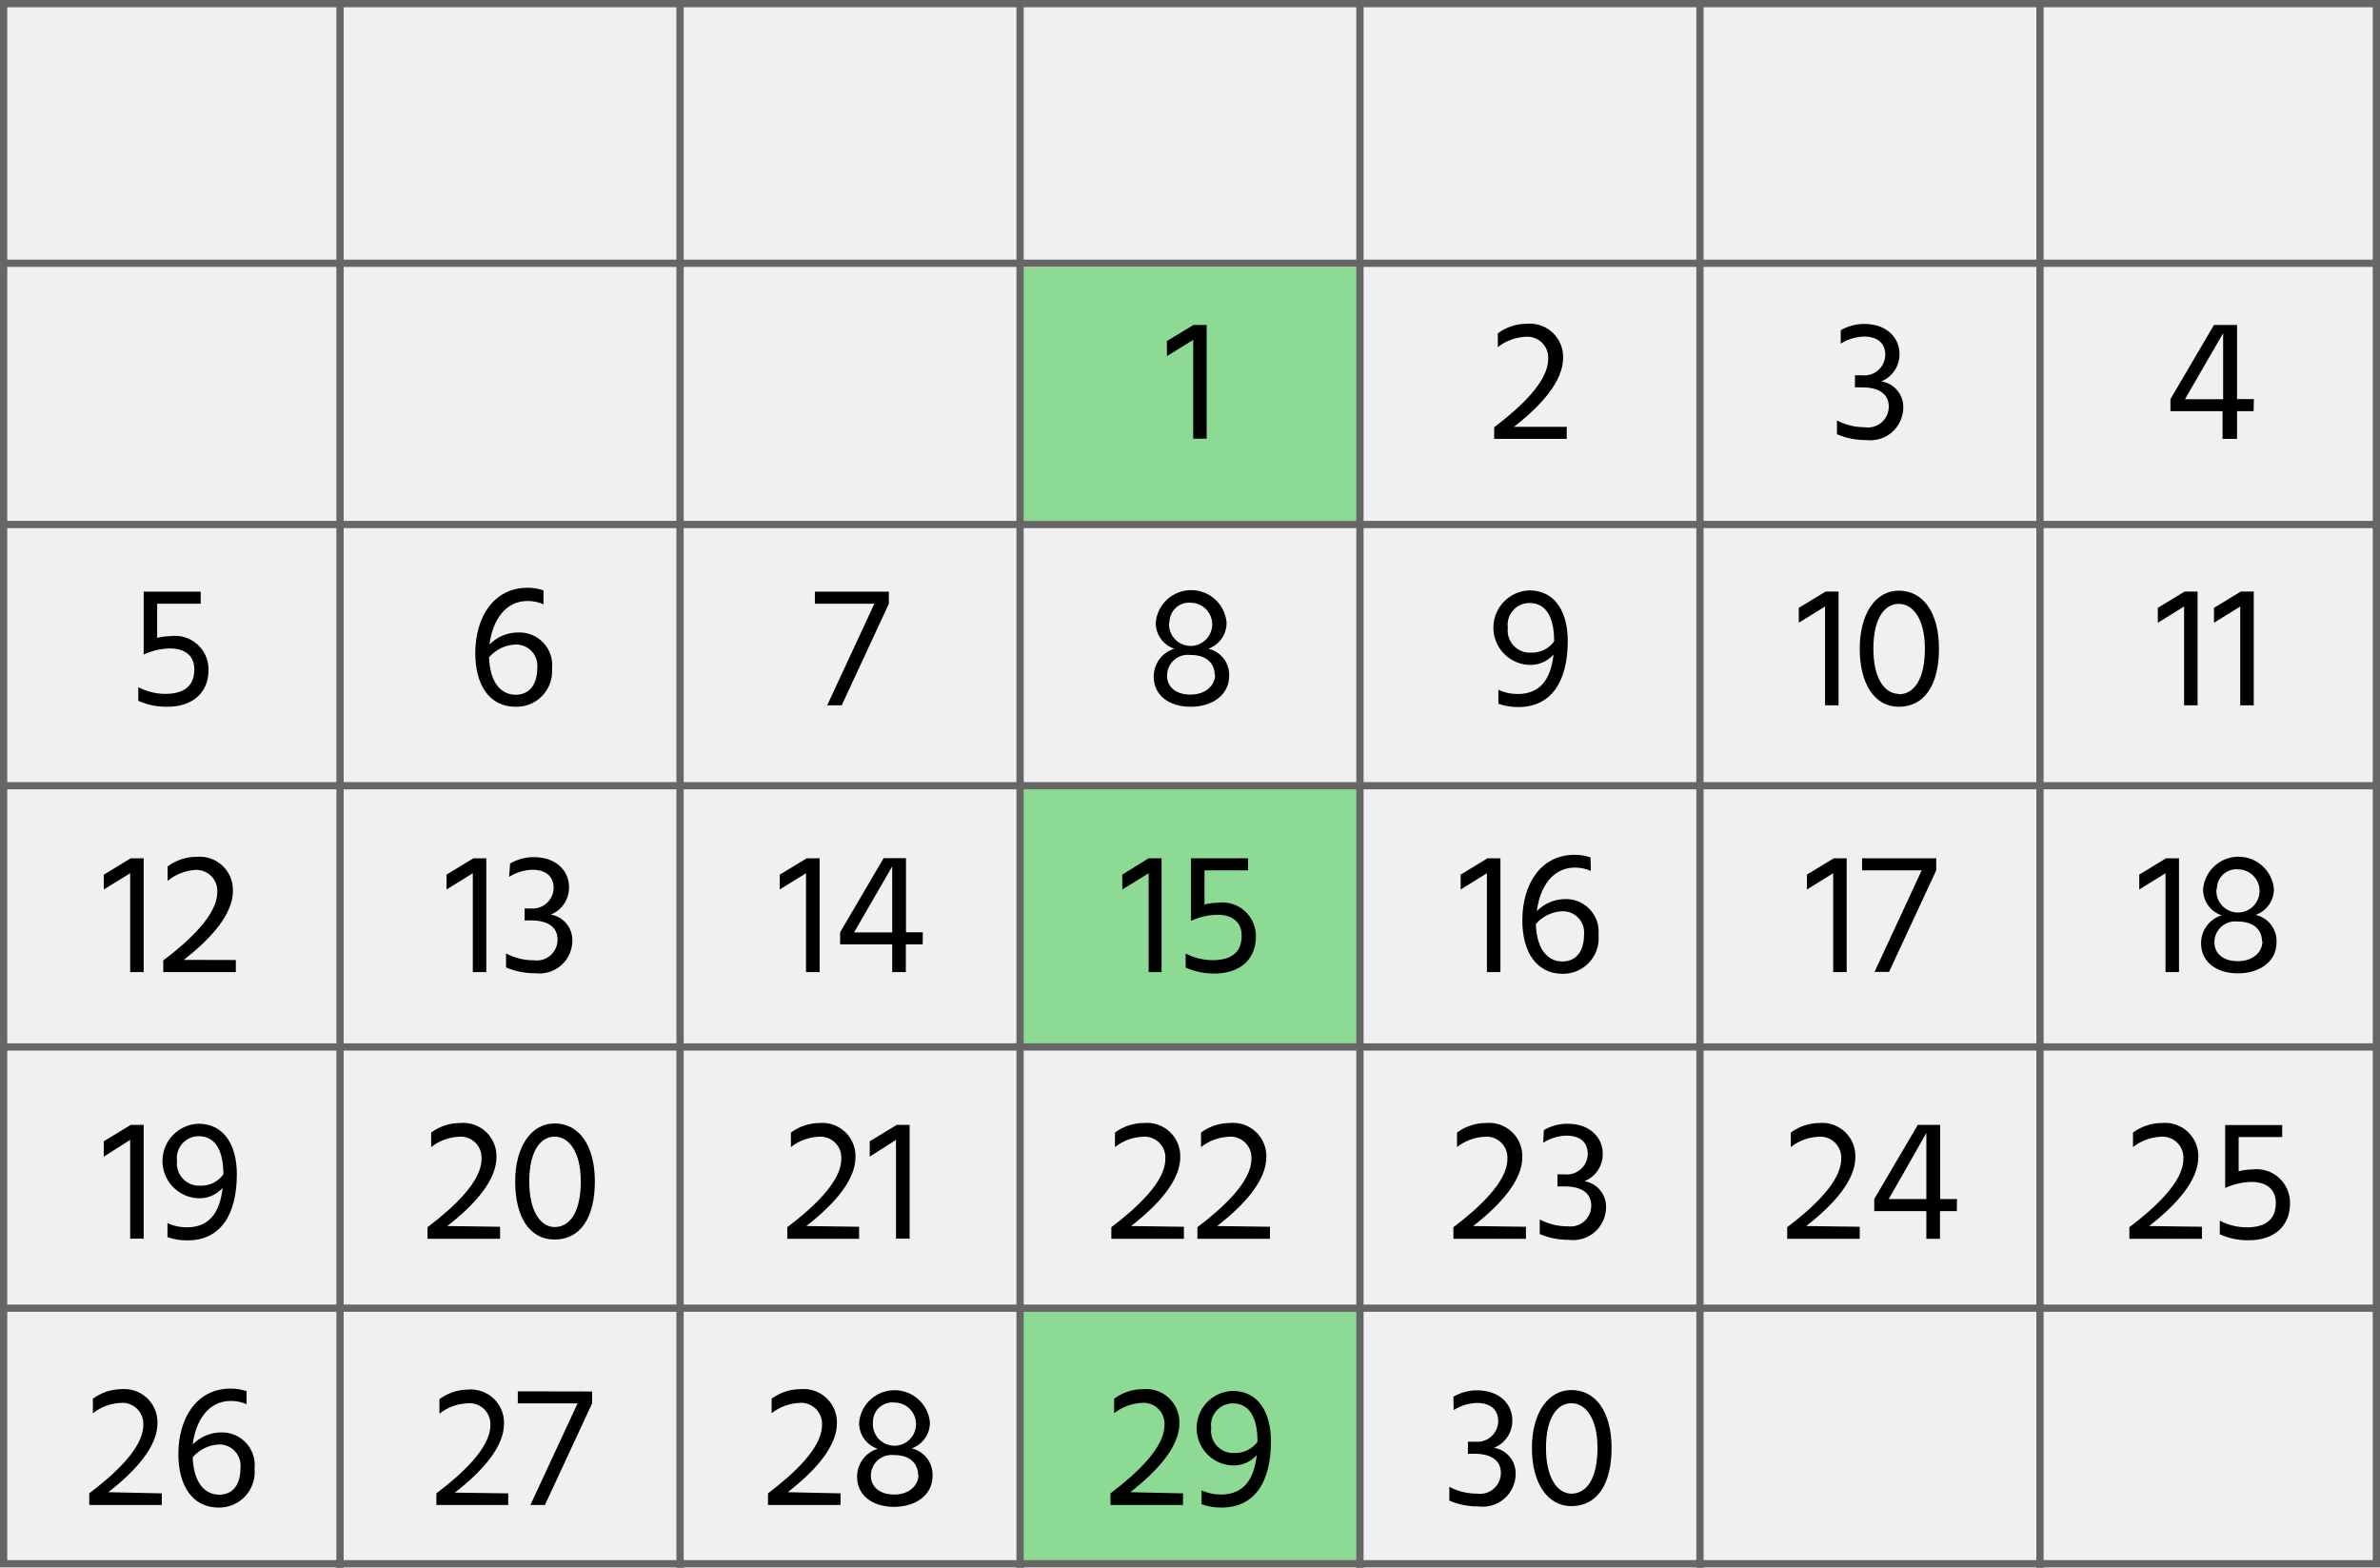
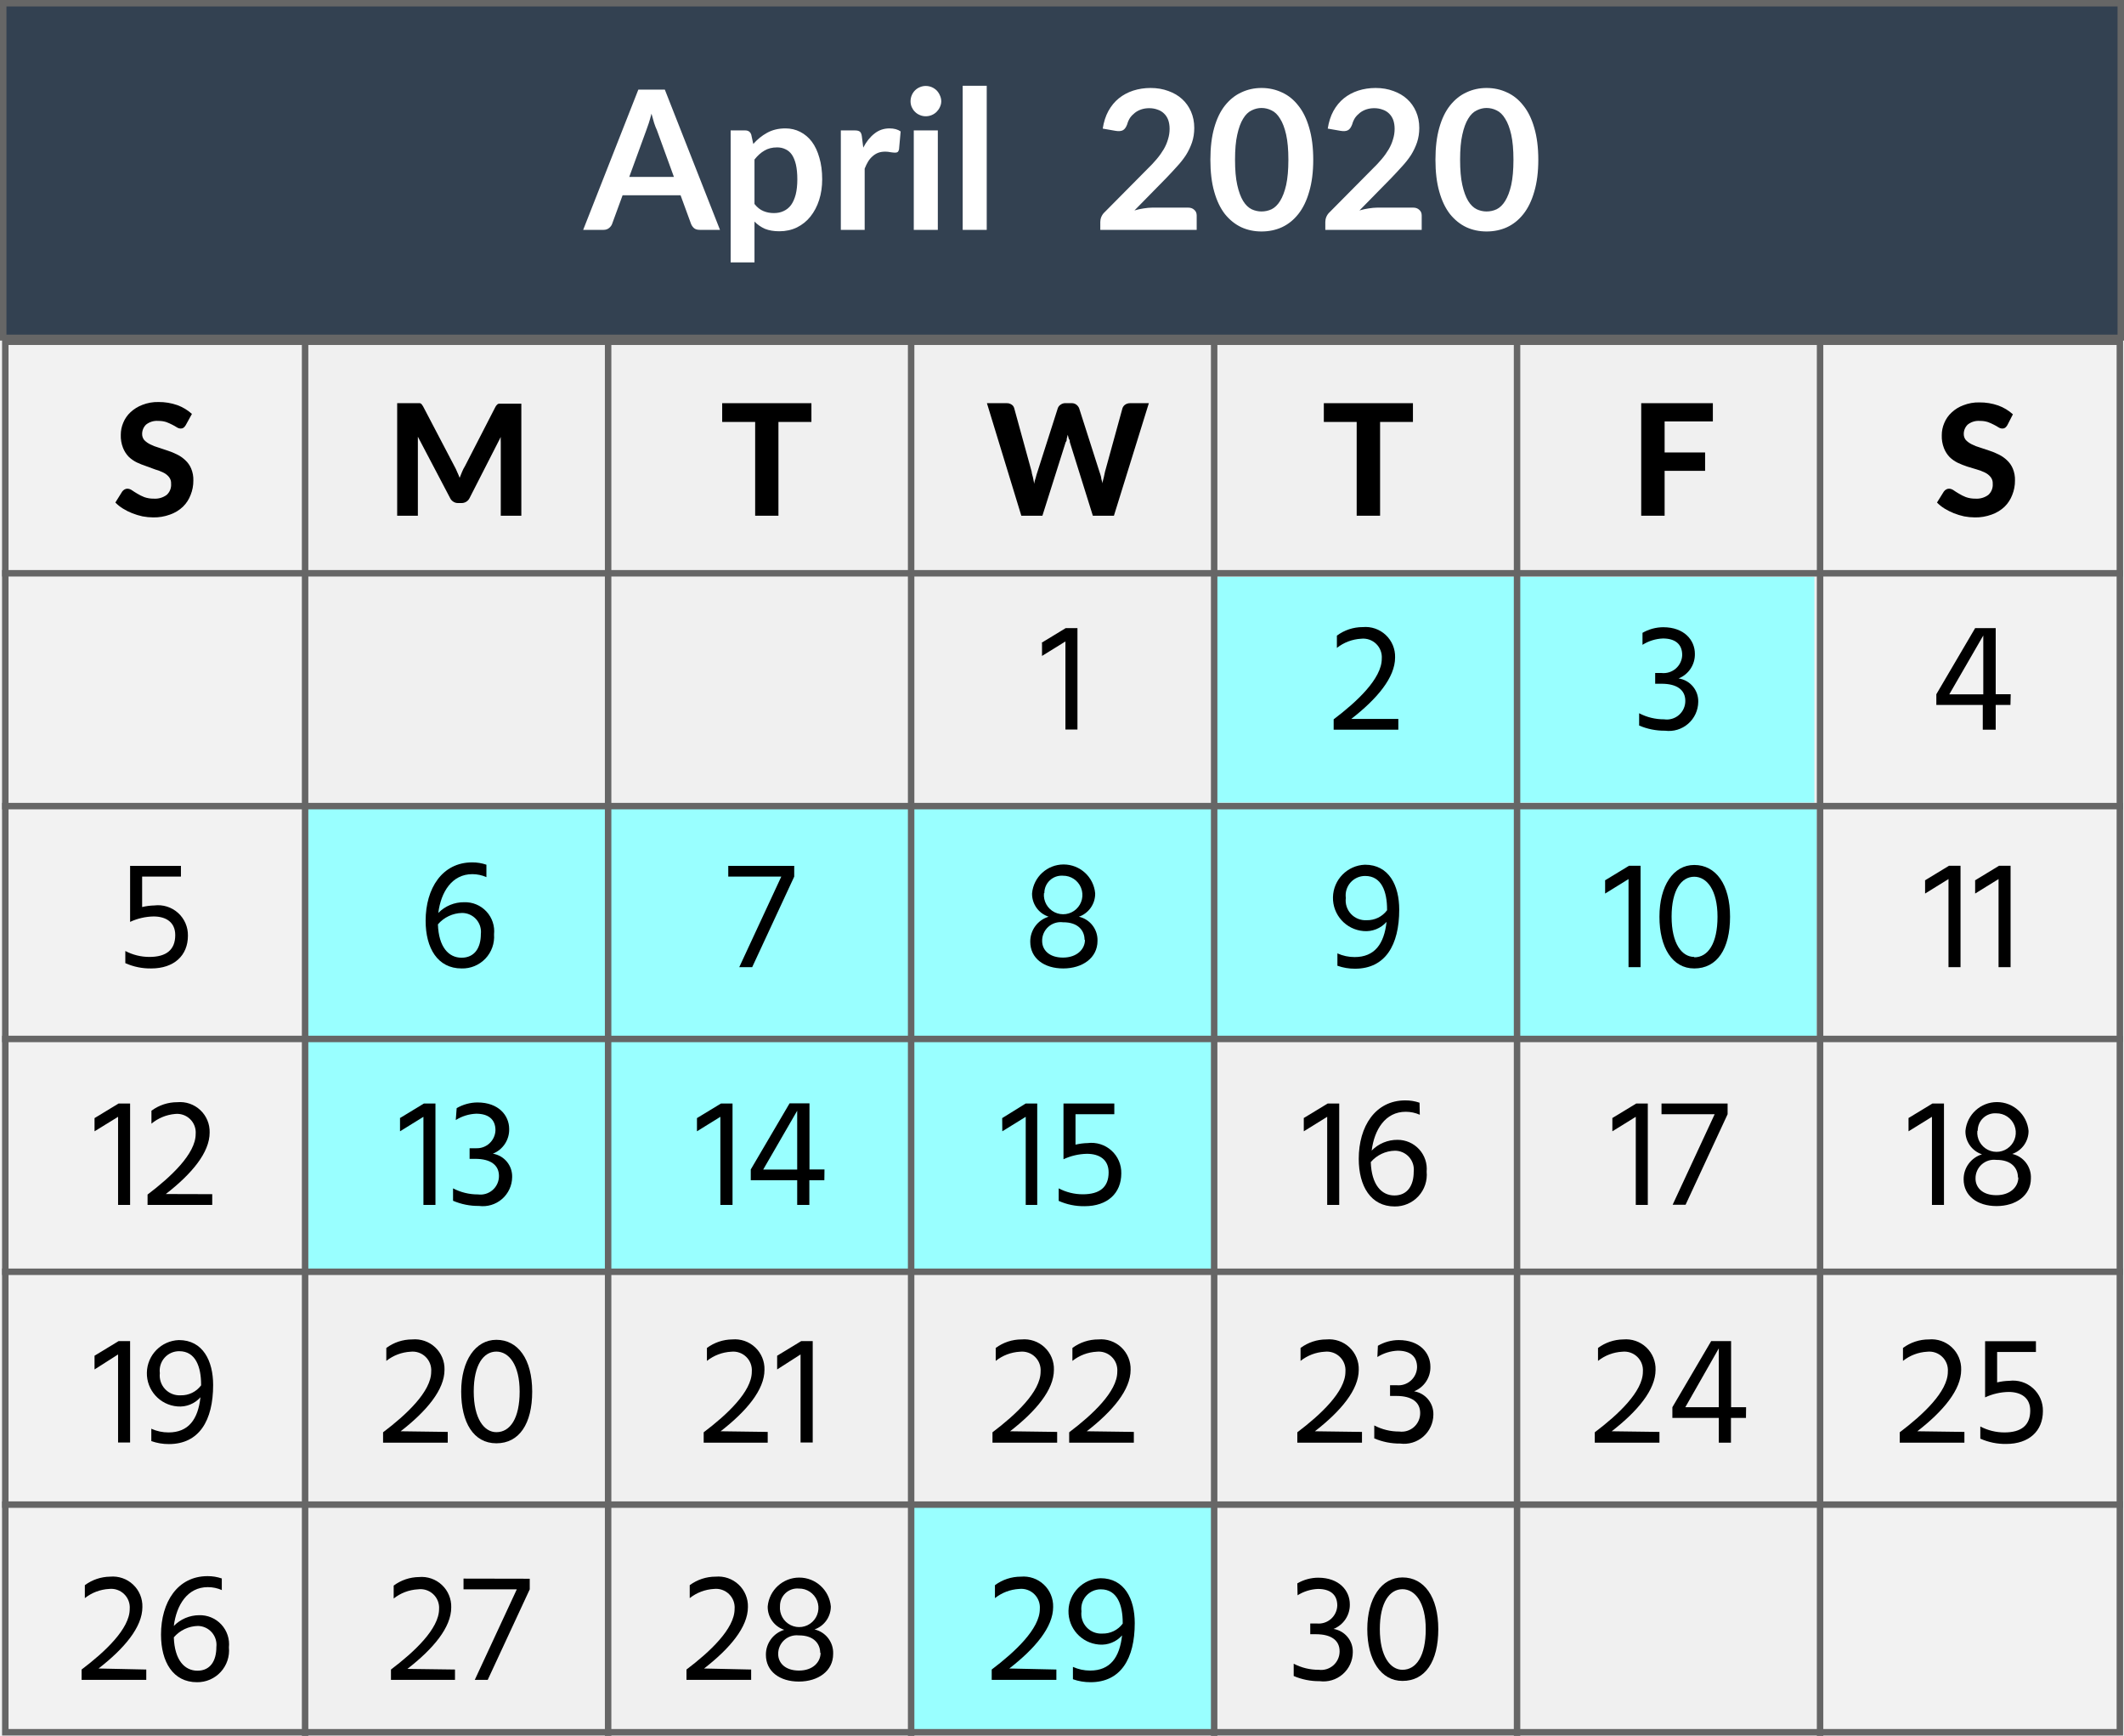
- <svg xmlns="http://www.w3.org/2000/svg" viewBox="0 0 164 108.03">
-   <rect x="70.49" y="18.42" width="23.01" height="17.46" style="fill:#8cda93" />
-   <rect x="70.32" y="54.11" width="23.28" height="17.94" style="fill:#8cda93" />
-   <rect x="70.14" y="90.06" width="23.49" height="17.8" style="fill:#8cda93" />
-   <line y1="90.14" x2="164" y2="90.14" style="fill:none;stroke:#666;stroke-miterlimit:10;stroke-width:0.5px" />
-   <line y1="72.14" x2="164" y2="72.14" style="fill:none;stroke:#666;stroke-miterlimit:10;stroke-width:0.5px" />
-   <line y1="54.14" x2="164" y2="54.14" style="fill:none;stroke:#666;stroke-miterlimit:10;stroke-width:0.5px" />
-   <line y1="36.14" x2="164" y2="36.14" style="fill:none;stroke:#666;stroke-miterlimit:10;stroke-width:0.5px" />
-   <line y1="18.14" x2="164" y2="18.14" style="fill:none;stroke:#666;stroke-miterlimit:10;stroke-width:0.5px" />
-   <line x1="140.57" y1="0.03" x2="140.57" y2="108.03" style="fill:none;stroke:#666;stroke-miterlimit:10;stroke-width:0.5px" />
-   <line x1="117.14" y1="0.03" x2="117.14" y2="108.03" style="fill:none;stroke:#666;stroke-miterlimit:10;stroke-width:0.5px" />
-   <line x1="93.71" y1="0.03" x2="93.71" y2="108.03" style="fill:none;stroke:#666;stroke-miterlimit:10;stroke-width:0.5px" />
-   <line x1="70.29" y1="0.03" x2="70.29" y2="108.03" style="fill:none;stroke:#666;stroke-miterlimit:10;stroke-width:0.5px" />
-   <line x1="46.86" y1="0.03" x2="46.86" y2="108.03" style="fill:none;stroke:#666;stroke-miterlimit:10;stroke-width:0.5px" />
-   <line x1="23.43" y1="0.03" x2="23.43" y2="108.03" style="fill:none;stroke:#666;stroke-miterlimit:10;stroke-width:0.5px" />
-   <path d="M168.35,31.8v107H5.35V31.8h163m.5-.5H4.85v108h164V31.3Z" transform="translate(-4.85 -31.3)" style="fill:#666" />
-   <path d="M85.23,54.82l1.86-1.13H88v7.84h-.93V54.72l-1.81,1.12v-1Z" transform="translate(-4.85 -31.3)" />
-   <path d="M112.81,60.71v.83h-5v-.8c1.8-1.36,3.72-3.15,3.72-4.68a1.44,1.44,0,0,0-1.6-1.55,3.3,3.3,0,0,0-1.87.71v-.95a3.34,3.34,0,0,1,2-.66,2.29,2.29,0,0,1,2.5,2.35c0,1.54-1.38,3.19-3.39,4.75Z" transform="translate(-4.85 -31.3)" />
-   <path d="M131.68,54.06a3.24,3.24,0,0,1,1.61-.44c1.63,0,2.45,1,2.45,2.06a2,2,0,0,1-1.26,1.9A1.78,1.78,0,0,1,136,59.39a2.27,2.27,0,0,1-2.57,2.23,4.94,4.94,0,0,1-2-.4v-.95a4.11,4.11,0,0,0,1.93.47A1.43,1.43,0,0,0,135,59.31c0-.85-.66-1.32-1.83-1.32h-.5v-.83h.5a1.44,1.44,0,0,0,1.59-1.39c0-.88-.59-1.28-1.49-1.28a3.2,3.2,0,0,0-1.58.49v-.92Z" transform="translate(-4.85 -31.3)" />
-   <path d="M160.14,59.63H159v1.91H158V59.63h-3.59V58.8l3-5.11H159V58.8h1.16Zm-2.1-.82V54.26l-2.63,4.55Z" transform="translate(-4.85 -31.3)" />
-   <path d="M15.69,75.25a4.39,4.39,0,0,1,.93-.12,2.31,2.31,0,0,1,2.6,2.34C19.22,79,18.15,80,16.38,80a4.73,4.73,0,0,1-2-.41v-.94a4,4,0,0,0,1.86.46c1.31,0,2-.55,2-1.69,0-1-.72-1.44-1.68-1.44a4.51,4.51,0,0,0-1.81.42V72.07h3.93v.83h-3v2.35Z" transform="translate(-4.85 -31.3)" />
-   <path d="M42.3,72.94a2.68,2.68,0,0,0-1.09-.23c-1.58,0-2.43,1.39-2.63,3a2.76,2.76,0,0,1,2-.83,2.25,2.25,0,0,1,2.31,2.49A2.45,2.45,0,0,1,40.38,80c-1.85,0-2.78-1.57-2.78-3.68,0-2.51,1.28-4.52,3.6-4.52a3.33,3.33,0,0,1,1.1.18Zm-.43,4.4a1.46,1.46,0,0,0-1.45-1.63,2.53,2.53,0,0,0-1.87.88c.06,1.76.83,2.58,1.83,2.58S41.87,78.41,41.87,77.34Z" transform="translate(-4.85 -31.3)" />
-   <path d="M66.1,72.07v.83l-3.25,7h-1l3.25-7H61v-.83Z" transform="translate(-4.85 -31.3)" />
-   <path d="M89.55,77.87c0,1.32-1.17,2.13-2.65,2.13s-2.55-.78-2.55-2.07A2,2,0,0,1,85.77,76a1.86,1.86,0,0,1-1.28-1.81,2.45,2.45,0,0,1,4.88,0A1.88,1.88,0,0,1,88.11,76,1.85,1.85,0,0,1,89.55,77.87Zm-1-.08c0-.7-.48-1.37-1.67-1.36a1.43,1.43,0,0,0-1.61,1.45c0,.68.53,1.28,1.61,1.28S88.58,78.51,88.58,77.79Zm-3.14-3.61a1.49,1.49,0,1,0,1.46-1.35A1.34,1.34,0,0,0,85.44,74.18Z" transform="translate(-4.85 -31.3)" />
-   <path d="M108.11,78.84a3.22,3.22,0,0,0,1.32.28c1.54,0,2.28-1,2.47-2.72a2.12,2.12,0,0,1-1.78.71,2.57,2.57,0,0,1,.11-5.13c1.86,0,2.65,1.61,2.65,3.47,0,2.75-1.08,4.57-3.42,4.57a4,4,0,0,1-1.36-.23v-1Zm3.83-3.4c0-1.37-.42-2.59-1.69-2.59a1.5,1.5,0,0,0-1.5,1.7,1.53,1.53,0,0,0,1.61,1.72,1.9,1.9,0,0,0,1.58-.77Z" transform="translate(-4.85 -31.3)" />
-   <path d="M128.79,73.19l1.86-1.13h.89V79.9h-.93V73.09l-1.81,1.12v-1Z" transform="translate(-4.85 -31.3)" />
-   <path d="M135.69,72c1.68,0,2.77,1.51,2.77,4s-1,4-2.77,4C134,80,133,78.39,133,76S134.07,72,135.69,72Zm0,7.14c1.08,0,1.8-1.09,1.8-3.14s-.82-3.09-1.8-3.09-1.75,1-1.75,3.09S134.74,79.11,135.69,79.11Z" transform="translate(-4.85 -31.3)" />
-   <path d="M153.53,73.19l1.86-1.13h.89V79.9h-.93V73.09l-1.81,1.12v-1Z" transform="translate(-4.85 -31.3)" />
-   <path d="M157.4,73.19l1.86-1.13h.89V79.9h-.93V73.09l-1.81,1.12v-1Z" transform="translate(-4.85 -31.3)" />
-   <path d="M12,91.57l1.86-1.13h.89v7.84h-.93V91.47L12,92.59v-1Z" transform="translate(-4.85 -31.3)" />
-   <path d="M21.1,97.45v.83h-5v-.8c1.8-1.36,3.72-3.15,3.72-4.68a1.44,1.44,0,0,0-1.6-1.55A3.3,3.3,0,0,0,16.4,92V91a3.34,3.34,0,0,1,2-.66,2.29,2.29,0,0,1,2.5,2.35c0,1.54-1.38,3.19-3.39,4.75Z" transform="translate(-4.85 -31.3)" />
-   <path d="M35.61,91.57l1.86-1.13h.89v7.84h-.93V91.47l-1.81,1.12v-1Z" transform="translate(-4.85 -31.3)" />
-   <path d="M40,90.8a3.24,3.24,0,0,1,1.61-.44c1.63,0,2.45,1,2.45,2.06a2,2,0,0,1-1.26,1.9,1.78,1.78,0,0,1,1.49,1.81,2.27,2.27,0,0,1-2.57,2.23,4.94,4.94,0,0,1-2-.4V97a4.11,4.11,0,0,0,1.93.47,1.43,1.43,0,0,0,1.62-1.43c0-.85-.66-1.32-1.83-1.32H41V93.9h.5A1.44,1.44,0,0,0,43,92.51c0-.88-.59-1.28-1.49-1.28a3.2,3.2,0,0,0-1.58.49Z" transform="translate(-4.85 -31.3)" />
-   <path d="M58.58,91.57l1.86-1.13h.89v7.84h-.94V91.47l-1.81,1.12Z" transform="translate(-4.85 -31.3)" />
-   <path d="M68.43,96.37H67.27v1.91h-.94V96.37H62.74v-.83l3-5.11h1.54v5.11h1.16Zm-2.1-.82V91L63.7,95.55Z" transform="translate(-4.85 -31.3)" />
-   <path d="M82.18,91.57,84,90.44h.89v7.84H84V91.47l-1.81,1.12Z" transform="translate(-4.85 -31.3)" />
-   <path d="M87.86,93.62a4.39,4.39,0,0,1,.93-.12,2.31,2.31,0,0,1,2.6,2.34c0,1.54-1.07,2.54-2.84,2.54a4.73,4.73,0,0,1-2-.41V97a4,4,0,0,0,1.86.46c1.31,0,2-.55,2-1.69,0-1-.72-1.44-1.68-1.44a4.51,4.51,0,0,0-1.81.42V90.44h3.93v.83h-3v2.35Z" transform="translate(-4.85 -31.3)" />
-   <path d="M105.49,91.57l1.86-1.13h.89v7.84h-.93V91.47l-1.81,1.12v-1Z" transform="translate(-4.85 -31.3)" />
-   <path d="M114.47,91.31a2.68,2.68,0,0,0-1.09-.23c-1.58,0-2.43,1.39-2.63,3a2.76,2.76,0,0,1,2-.83A2.25,2.25,0,0,1,115,95.71a2.45,2.45,0,0,1-2.47,2.69c-1.85,0-2.78-1.57-2.78-3.68,0-2.51,1.28-4.52,3.6-4.52a3.33,3.33,0,0,1,1.1.18ZM114,95.72a1.46,1.46,0,0,0-1.45-1.63,2.53,2.53,0,0,0-1.87.88c.06,1.76.83,2.58,1.83,2.58S114,96.78,114,95.72Z" transform="translate(-4.85 -31.3)" />
-   <path d="M129.35,91.57l1.86-1.13h.89v7.84h-.93V91.47l-1.81,1.12v-1Z" transform="translate(-4.85 -31.3)" />
-   <path d="M138.27,90.44v.83l-3.25,7h-1l3.25-7h-4.11v-.83Z" transform="translate(-4.85 -31.3)" />
-   <path d="M152.25,91.57l1.86-1.13H155v7.84h-.93V91.47l-1.81,1.12v-1Z" transform="translate(-4.85 -31.3)" />
-   <path d="M161.72,96.24c0,1.32-1.17,2.13-2.65,2.13s-2.55-.78-2.55-2.07a2,2,0,0,1,1.42-1.93,1.86,1.86,0,0,1-1.28-1.81,2.45,2.45,0,0,1,4.88,0,1.88,1.88,0,0,1-1.26,1.78A1.85,1.85,0,0,1,161.72,96.24Zm-1-.08c0-.7-.48-1.37-1.67-1.36a1.43,1.43,0,0,0-1.61,1.45c0,.68.53,1.28,1.61,1.28S160.75,96.88,160.75,96.16Zm-3.14-3.61a1.49,1.49,0,1,0,1.46-1.35A1.34,1.34,0,0,0,157.61,92.55Z" transform="translate(-4.85 -31.3)" />
-   <path d="M12,109.94l1.86-1.13h.89v7.84h-.93v-6.81L12,111v-1Z" transform="translate(-4.85 -31.3)" />
-   <path d="M16.4,115.59a3.22,3.22,0,0,0,1.32.28c1.54,0,2.28-1,2.47-2.72a2.12,2.12,0,0,1-1.78.71,2.57,2.57,0,0,1,.11-5.13c1.86,0,2.65,1.61,2.65,3.47,0,2.75-1.08,4.57-3.42,4.57a4,4,0,0,1-1.36-.23v-1Zm3.84-3.41c0-1.37-.42-2.59-1.69-2.59a1.5,1.5,0,0,0-1.5,1.7A1.53,1.53,0,0,0,18.66,113a1.9,1.9,0,0,0,1.58-.77Z" transform="translate(-4.85 -31.3)" />
-   <path d="M39.31,115.83v.83h-5v-.8c1.8-1.36,3.72-3.15,3.72-4.68a1.44,1.44,0,0,0-1.6-1.55,3.3,3.3,0,0,0-1.87.71v-1a3.34,3.34,0,0,1,2-.66,2.29,2.29,0,0,1,2.5,2.35c0,1.54-1.38,3.19-3.39,4.75Z" transform="translate(-4.85 -31.3)" />
-   <path d="M43.07,108.71c1.68,0,2.77,1.51,2.77,4s-1,4-2.77,4-2.72-1.61-2.72-4S41.45,108.71,43.07,108.71Zm0,7.14c1.08,0,1.8-1.09,1.8-3.14s-.82-3.09-1.8-3.09-1.75,1-1.75,3.09S42.12,115.85,43.07,115.85Z" transform="translate(-4.85 -31.3)" />
-   <path d="M64.05,115.83v.83H59.1v-.8c1.8-1.36,3.72-3.15,3.72-4.68a1.44,1.44,0,0,0-1.6-1.55,3.3,3.3,0,0,0-1.87.71v-1a3.34,3.34,0,0,1,1.95-.66,2.29,2.29,0,0,1,2.5,2.35c0,1.54-1.38,3.19-3.39,4.75Z" transform="translate(-4.85 -31.3)" />
-   <path d="M64.78,109.94l1.86-1.13h.89v7.84h-.94v-6.81L64.78,111Z" transform="translate(-4.85 -31.3)" />
-   <path d="M86.43,115.83v.83h-5v-.8c1.8-1.36,3.72-3.15,3.72-4.68a1.44,1.44,0,0,0-1.6-1.55,3.3,3.3,0,0,0-1.87.71v-1a3.34,3.34,0,0,1,2-.66,2.29,2.29,0,0,1,2.5,2.35c0,1.54-1.38,3.19-3.39,4.75Z" transform="translate(-4.85 -31.3)" />
-   <path d="M92.36,115.83v.83h-5v-.8c1.8-1.36,3.72-3.15,3.72-4.68a1.44,1.44,0,0,0-1.6-1.55,3.3,3.3,0,0,0-1.87.71v-1a3.34,3.34,0,0,1,2-.66,2.29,2.29,0,0,1,2.5,2.35c0,1.54-1.38,3.19-3.39,4.75Z" transform="translate(-4.85 -31.3)" />
-   <path d="M110,115.83v.83h-5v-.8c1.8-1.36,3.72-3.15,3.72-4.68a1.44,1.44,0,0,0-1.6-1.55,3.3,3.3,0,0,0-1.87.71v-1a3.34,3.34,0,0,1,2-.66,2.29,2.29,0,0,1,2.5,2.35c0,1.54-1.38,3.19-3.39,4.75Z" transform="translate(-4.85 -31.3)" />
-   <path d="M111.23,109.17a3.24,3.24,0,0,1,1.61-.44c1.63,0,2.45,1,2.45,2.06a2,2,0,0,1-1.26,1.9,1.78,1.78,0,0,1,1.49,1.81,2.27,2.27,0,0,1-2.57,2.23,4.94,4.94,0,0,1-2-.4v-1a4.11,4.11,0,0,0,1.93.47,1.43,1.43,0,0,0,1.62-1.43c0-.85-.66-1.32-1.83-1.32h-.5v-.83h.5a1.44,1.44,0,0,0,1.59-1.39c0-.88-.59-1.28-1.49-1.28a3.2,3.2,0,0,0-1.58.49Z" transform="translate(-4.85 -31.3)" />
-   <path d="M133,115.83v.83H128v-.8c1.8-1.36,3.72-3.15,3.72-4.68a1.44,1.44,0,0,0-1.6-1.55,3.3,3.3,0,0,0-1.87.71v-1a3.34,3.34,0,0,1,1.95-.66,2.29,2.29,0,0,1,2.5,2.35c0,1.54-1.38,3.19-3.39,4.75Z" transform="translate(-4.85 -31.3)" />
-   <path d="M139.69,114.75h-1.16v1.91h-.94v-1.91H134v-.83l3-5.11h1.54v5.11h1.16Zm-2.1-.83v-4.55L135,113.92Z" transform="translate(-4.85 -31.3)" />
-   <path d="M156.58,115.83v.83h-5v-.8c1.8-1.36,3.72-3.15,3.72-4.68a1.44,1.44,0,0,0-1.6-1.55,3.3,3.3,0,0,0-1.87.71v-1a3.34,3.34,0,0,1,2-.66,2.29,2.29,0,0,1,2.5,2.35c0,1.54-1.38,3.19-3.39,4.75Z" transform="translate(-4.85 -31.3)" />
-   <path d="M159.12,112a4.39,4.39,0,0,1,.93-.12,2.31,2.31,0,0,1,2.6,2.34c0,1.54-1.07,2.54-2.84,2.54a4.73,4.73,0,0,1-2-.41v-.94a4,4,0,0,0,1.86.46c1.31,0,2-.55,2-1.69,0-1-.72-1.44-1.68-1.44a4.51,4.51,0,0,0-1.81.42v-4.34h3.93v.83h-3V112Z" transform="translate(-4.85 -31.3)" />
-   <path d="M16,134.2V135h-5v-.8c1.8-1.36,3.72-3.15,3.72-4.68a1.44,1.44,0,0,0-1.6-1.55,3.3,3.3,0,0,0-1.87.71v-1a3.34,3.34,0,0,1,1.95-.66,2.29,2.29,0,0,1,2.5,2.35c0,1.54-1.38,3.19-3.39,4.75Z" transform="translate(-4.85 -31.3)" />
-   <path d="M21.85,128.06a2.68,2.68,0,0,0-1.09-.23c-1.58,0-2.43,1.39-2.63,3a2.76,2.76,0,0,1,1.95-.83,2.25,2.25,0,0,1,2.31,2.49,2.45,2.45,0,0,1-2.47,2.69c-1.85,0-2.78-1.57-2.78-3.68,0-2.51,1.28-4.52,3.6-4.52a3.33,3.33,0,0,1,1.1.18v.93Zm-.43,4.4A1.46,1.46,0,0,0,20,130.83a2.53,2.53,0,0,0-1.87.88c.06,1.76.83,2.58,1.83,2.58S21.42,133.52,21.42,132.46Z" transform="translate(-4.85 -31.3)" />
-   <path d="M39.87,134.2V135H34.92v-.8c1.8-1.36,3.72-3.15,3.72-4.68A1.44,1.44,0,0,0,37,128a3.3,3.3,0,0,0-1.87.71v-1a3.34,3.34,0,0,1,1.95-.66,2.29,2.29,0,0,1,2.5,2.35c0,1.54-1.38,3.19-3.39,4.75Z" transform="translate(-4.85 -31.3)" />
-   <path d="M45.65,127.18V128l-3.25,7h-1l3.25-7H40.53v-.83Z" transform="translate(-4.85 -31.3)" />
-   <path d="M62.77,134.2V135h-5v-.8c1.8-1.36,3.72-3.15,3.72-4.68a1.44,1.44,0,0,0-1.6-1.55,3.3,3.3,0,0,0-1.87.71v-1a3.34,3.34,0,0,1,2-.66,2.29,2.29,0,0,1,2.5,2.35c0,1.54-1.38,3.19-3.39,4.75Z" transform="translate(-4.85 -31.3)" />
-   <path d="M69.11,133c0,1.32-1.17,2.13-2.65,2.13s-2.55-.78-2.55-2.07a2,2,0,0,1,1.42-1.93,1.86,1.86,0,0,1-1.28-1.81,2.45,2.45,0,0,1,4.88,0,1.88,1.88,0,0,1-1.26,1.78A1.86,1.86,0,0,1,69.11,133Zm-1-.08c0-.7-.48-1.37-1.67-1.36A1.43,1.43,0,0,0,64.86,133c0,.68.53,1.28,1.61,1.28S68.14,133.62,68.14,132.9ZM65,129.29a1.49,1.49,0,1,0,1.46-1.35A1.34,1.34,0,0,0,65,129.29Z" transform="translate(-4.85 -31.3)" />
-   <path d="M86.37,134.2V135h-5v-.8c1.8-1.36,3.72-3.15,3.72-4.68a1.44,1.44,0,0,0-1.6-1.55,3.3,3.3,0,0,0-1.87.71v-1a3.34,3.34,0,0,1,2-.66,2.29,2.29,0,0,1,2.5,2.35c0,1.54-1.38,3.19-3.39,4.75Z" transform="translate(-4.85 -31.3)" />
-   <path d="M87.66,134a3.22,3.22,0,0,0,1.32.28c1.54,0,2.28-1,2.47-2.72a2.12,2.12,0,0,1-1.78.71,2.57,2.57,0,0,1,.11-5.13c1.86,0,2.65,1.61,2.65,3.47,0,2.75-1.08,4.57-3.42,4.57a4,4,0,0,1-1.36-.23V134Zm3.84-3.41c0-1.37-.42-2.59-1.69-2.59a1.5,1.5,0,0,0-1.5,1.7,1.53,1.53,0,0,0,1.61,1.72,1.9,1.9,0,0,0,1.58-.77Z" transform="translate(-4.85 -31.3)" />
-   <path d="M105,127.54a3.24,3.24,0,0,1,1.61-.44c1.63,0,2.45,1,2.45,2.06a2,2,0,0,1-1.26,1.9,1.78,1.78,0,0,1,1.49,1.81,2.27,2.27,0,0,1-2.57,2.23,4.94,4.94,0,0,1-2-.4v-.95a4.11,4.11,0,0,0,1.93.47,1.43,1.43,0,0,0,1.62-1.43c0-.85-.66-1.32-1.83-1.32H106v-.83h.5a1.44,1.44,0,0,0,1.59-1.39c0-.88-.59-1.28-1.49-1.28a3.2,3.2,0,0,0-1.58.49Z" transform="translate(-4.85 -31.3)" />
-   <path d="M113.13,127.08c1.68,0,2.77,1.51,2.77,4s-1,4-2.77,4c-1.66,0-2.72-1.61-2.72-4S111.51,127.08,113.13,127.08Zm0,7.14c1.08,0,1.8-1.09,1.8-3.14s-.82-3.09-1.8-3.09-1.75,1-1.75,3.09S112.19,134.22,113.13,134.22Z" transform="translate(-4.85 -31.3)" />
+ <svg xmlns="http://www.w3.org/2000/svg" viewBox="0 0 164.23 134.2">
+   <rect x="0.25" y="0.25" width="163.73" height="25.84" style="fill:#334151" />
+   <path d="M168.42,5.63V31H5.19V5.63H168.42m.5-.5H4.69V31.46H168.92V5.13Z" transform="translate(-4.69 -5.13)" style="fill:#666" />
+   <rect x="93.86" y="44.59" width="46.43" height="17.46" style="fill:#9ff" />
+   <rect x="23.52" y="62.47" width="116.96" height="17.78" style="fill:#9ff" />
+   <rect x="70.84" y="80.13" width="22.66" height="18.09" style="fill:#8cda93" />
+   <rect x="0.23" y="26.4" width="23.6" height="107.15" style="fill:#f2f2f2" />
+   <rect x="140.53" y="26.4" width="23.37" height="107.15" style="fill:#f2f2f2" />
+   <polygon points="93.88 98.11 23.82 98.11 23.82 80.47 93.64 80.47 93.88 98.11" style="fill:#9ff" />
+   <polygon points="93.88 133.84 70.38 133.84 70.38 116.38 93.8 116.38 93.88 133.84" style="fill:#9ff" />
+   <line x1="0.16" y1="116.32" x2="164.16" y2="116.32" style="fill:none;stroke:#666;stroke-miterlimit:10;stroke-width:0.5px" />
+   <line x1="0.16" y1="98.32" x2="164.16" y2="98.32" style="fill:none;stroke:#666;stroke-miterlimit:10;stroke-width:0.5px" />
+   <line x1="0.16" y1="80.32" x2="164.16" y2="80.32" style="fill:none;stroke:#666;stroke-miterlimit:10;stroke-width:0.5px" />
+   <line x1="0.16" y1="62.32" x2="164.16" y2="62.32" style="fill:none;stroke:#666;stroke-miterlimit:10;stroke-width:0.5px" />
+   <line x1="0.16" y1="44.32" x2="164.16" y2="44.32" style="fill:none;stroke:#666;stroke-miterlimit:10;stroke-width:0.5px" />
+   <line x1="140.73" y1="26.2" x2="140.73" y2="134.2" style="fill:none;stroke:#666;stroke-miterlimit:10;stroke-width:0.5px" />
+   <line x1="117.3" y1="26.2" x2="117.3" y2="134.2" style="fill:none;stroke:#666;stroke-miterlimit:10;stroke-width:0.5px" />
+   <line x1="93.88" y1="26.2" x2="93.88" y2="134.2" style="fill:none;stroke:#666;stroke-miterlimit:10;stroke-width:0.5px" />
+   <line x1="70.45" y1="26.2" x2="70.45" y2="134.2" style="fill:none;stroke:#666;stroke-miterlimit:10;stroke-width:0.5px" />
+   <line x1="47.02" y1="26.2" x2="47.02" y2="134.2" style="fill:none;stroke:#666;stroke-miterlimit:10;stroke-width:0.5px" />
+   <line x1="23.59" y1="26.2" x2="23.59" y2="134.2" style="fill:none;stroke:#666;stroke-miterlimit:10;stroke-width:0.5px" />
+   <path d="M168.35,31.8v107H5.35V31.8h163m.5-.5H4.85v108h164V31.3Z" transform="translate(-4.69 -5.13)" style="fill:#666" />
+   <path d="M85.23,54.82l1.86-1.13H88v7.84h-.93V54.72l-1.81,1.12v-1Z" transform="translate(-4.69 -5.13)" />
+   <path d="M112.81,60.71v.83h-5v-.8c1.8-1.36,3.72-3.15,3.72-4.68a1.44,1.44,0,0,0-1.6-1.55,3.3,3.3,0,0,0-1.87.71v-.95a3.34,3.34,0,0,1,2-.66,2.29,2.29,0,0,1,2.5,2.35c0,1.54-1.38,3.19-3.39,4.75Z" transform="translate(-4.69 -5.13)" />
+   <path d="M131.68,54.06a3.24,3.24,0,0,1,1.61-.44c1.63,0,2.45,1,2.45,2.06a2,2,0,0,1-1.26,1.9A1.78,1.78,0,0,1,136,59.39a2.27,2.27,0,0,1-2.57,2.23,4.94,4.94,0,0,1-2-.4v-.95a4.11,4.11,0,0,0,1.93.47A1.43,1.43,0,0,0,135,59.31c0-.85-.66-1.32-1.83-1.32h-.5v-.83h.5a1.44,1.44,0,0,0,1.59-1.39c0-.88-.59-1.28-1.49-1.28a3.2,3.2,0,0,0-1.58.49v-.92Z" transform="translate(-4.69 -5.13)" />
+   <path d="M160.14,59.63H159v1.91H158V59.63h-3.59V58.8l3-5.11H159V58.8h1.16Zm-2.1-.82V54.26l-2.63,4.55Z" transform="translate(-4.69 -5.13)" />
+   <path d="M15.69,75.25a4.39,4.39,0,0,1,.93-.12,2.31,2.31,0,0,1,2.6,2.34C19.22,79,18.15,80,16.38,80a4.73,4.73,0,0,1-2-.41v-.94a4,4,0,0,0,1.86.46c1.31,0,2-.55,2-1.69,0-1-.72-1.44-1.68-1.44a4.51,4.51,0,0,0-1.81.42V72.07h3.93v.83h-3v2.35Z" transform="translate(-4.69 -5.13)" />
+   <path d="M42.3,72.94a2.68,2.68,0,0,0-1.09-.23c-1.58,0-2.43,1.39-2.63,3a2.76,2.76,0,0,1,2-.83,2.25,2.25,0,0,1,2.31,2.49A2.45,2.45,0,0,1,40.38,80c-1.85,0-2.78-1.57-2.78-3.68,0-2.51,1.28-4.52,3.6-4.52a3.33,3.33,0,0,1,1.1.18Zm-.43,4.4a1.46,1.46,0,0,0-1.45-1.63,2.53,2.53,0,0,0-1.87.88c.06,1.76.83,2.58,1.83,2.58S41.87,78.41,41.87,77.34Z" transform="translate(-4.69 -5.13)" />
+   <path d="M66.1,72.07v.83l-3.25,7h-1l3.25-7H61v-.83Z" transform="translate(-4.69 -5.13)" />
+   <path d="M89.55,77.87c0,1.32-1.17,2.13-2.65,2.13s-2.55-.78-2.55-2.07A2,2,0,0,1,85.77,76a1.86,1.86,0,0,1-1.28-1.81,2.45,2.45,0,0,1,4.88,0A1.88,1.88,0,0,1,88.11,76,1.85,1.85,0,0,1,89.55,77.87Zm-1-.08c0-.7-.48-1.37-1.67-1.36a1.43,1.43,0,0,0-1.61,1.45c0,.68.53,1.28,1.61,1.28S88.58,78.51,88.58,77.79Zm-3.14-3.61a1.49,1.49,0,1,0,1.46-1.35A1.34,1.34,0,0,0,85.44,74.18Z" transform="translate(-4.69 -5.13)" />
+   <path d="M108.11,78.84a3.22,3.22,0,0,0,1.32.28c1.54,0,2.28-1,2.47-2.72a2.12,2.12,0,0,1-1.78.71,2.57,2.57,0,0,1,.11-5.13c1.86,0,2.65,1.61,2.65,3.47,0,2.75-1.08,4.57-3.42,4.57a4,4,0,0,1-1.36-.23v-1Zm3.83-3.4c0-1.37-.42-2.59-1.69-2.59a1.5,1.5,0,0,0-1.5,1.7,1.53,1.53,0,0,0,1.61,1.72,1.9,1.9,0,0,0,1.58-.77Z" transform="translate(-4.69 -5.13)" />
+   <path d="M128.79,73.19l1.86-1.13h.89V79.9h-.93V73.09l-1.81,1.12v-1Z" transform="translate(-4.69 -5.13)" />
+   <path d="M135.69,72c1.68,0,2.77,1.51,2.77,4s-1,4-2.77,4C134,80,133,78.39,133,76S134.07,72,135.69,72Zm0,7.14c1.08,0,1.8-1.09,1.8-3.14s-.82-3.09-1.8-3.09-1.75,1-1.75,3.09S134.74,79.11,135.69,79.11Z" transform="translate(-4.69 -5.13)" />
+   <path d="M153.53,73.19l1.86-1.13h.89V79.9h-.93V73.09l-1.81,1.12v-1Z" transform="translate(-4.69 -5.13)" />
+   <path d="M157.4,73.19l1.86-1.13h.89V79.9h-.93V73.09l-1.81,1.12v-1Z" transform="translate(-4.69 -5.13)" />
+   <path d="M12,91.57l1.86-1.13h.89v7.84h-.93V91.47L12,92.59v-1Z" transform="translate(-4.69 -5.13)" />
+   <path d="M21.1,97.45v.83h-5v-.8c1.8-1.36,3.72-3.15,3.72-4.68a1.44,1.44,0,0,0-1.6-1.55A3.3,3.3,0,0,0,16.4,92V91a3.34,3.34,0,0,1,2-.66,2.29,2.29,0,0,1,2.5,2.35c0,1.54-1.38,3.19-3.39,4.75Z" transform="translate(-4.69 -5.13)" />
+   <path d="M35.61,91.57l1.86-1.13h.89v7.84h-.93V91.47l-1.81,1.12v-1Z" transform="translate(-4.69 -5.13)" />
+   <path d="M40,90.8a3.24,3.24,0,0,1,1.61-.44c1.63,0,2.45,1,2.45,2.06a2,2,0,0,1-1.26,1.9,1.78,1.78,0,0,1,1.49,1.81,2.27,2.27,0,0,1-2.57,2.23,4.94,4.94,0,0,1-2-.4V97a4.11,4.11,0,0,0,1.93.47,1.43,1.43,0,0,0,1.62-1.43c0-.85-.66-1.32-1.83-1.32H41V93.9h.5A1.44,1.44,0,0,0,43,92.51c0-.88-.59-1.28-1.49-1.28a3.2,3.2,0,0,0-1.58.49Z" transform="translate(-4.69 -5.13)" />
+   <path d="M58.58,91.57l1.86-1.13h.89v7.84h-.94V91.47l-1.81,1.12Z" transform="translate(-4.69 -5.13)" />
+   <path d="M68.43,96.37H67.27v1.91h-.94V96.37H62.74v-.83l3-5.11h1.54v5.11h1.16Zm-2.1-.82V91L63.7,95.55Z" transform="translate(-4.69 -5.13)" />
+   <path d="M82.18,91.57,84,90.44h.89v7.84H84V91.47l-1.81,1.12Z" transform="translate(-4.69 -5.13)" />
+   <path d="M87.86,93.62a4.39,4.39,0,0,1,.93-.12,2.31,2.31,0,0,1,2.6,2.34c0,1.54-1.07,2.54-2.84,2.54a4.73,4.73,0,0,1-2-.41V97a4,4,0,0,0,1.86.46c1.31,0,2-.55,2-1.69,0-1-.72-1.44-1.68-1.44a4.51,4.51,0,0,0-1.81.42V90.44h3.93v.83h-3v2.35Z" transform="translate(-4.69 -5.13)" />
+   <path d="M105.49,91.57l1.86-1.13h.89v7.84h-.93V91.47l-1.81,1.12v-1Z" transform="translate(-4.69 -5.13)" />
+   <path d="M114.47,91.31a2.68,2.68,0,0,0-1.09-.23c-1.58,0-2.43,1.39-2.63,3a2.76,2.76,0,0,1,2-.83A2.25,2.25,0,0,1,115,95.71a2.45,2.45,0,0,1-2.47,2.69c-1.85,0-2.78-1.57-2.78-3.68,0-2.51,1.28-4.52,3.6-4.52a3.33,3.33,0,0,1,1.1.18ZM114,95.72a1.46,1.46,0,0,0-1.45-1.63,2.53,2.53,0,0,0-1.87.88c.06,1.76.83,2.58,1.83,2.58S114,96.78,114,95.72Z" transform="translate(-4.69 -5.13)" />
+   <path d="M129.35,91.57l1.86-1.13h.89v7.84h-.93V91.47l-1.81,1.12v-1Z" transform="translate(-4.69 -5.13)" />
+   <path d="M138.27,90.44v.83l-3.25,7h-1l3.25-7h-4.11v-.83Z" transform="translate(-4.69 -5.13)" />
+   <path d="M152.25,91.57l1.86-1.13H155v7.84h-.93V91.47l-1.81,1.12v-1Z" transform="translate(-4.69 -5.13)" />
+   <path d="M161.72,96.24c0,1.32-1.17,2.13-2.65,2.13s-2.55-.78-2.55-2.07a2,2,0,0,1,1.42-1.93,1.86,1.86,0,0,1-1.28-1.81,2.45,2.45,0,0,1,4.88,0,1.88,1.88,0,0,1-1.26,1.78A1.85,1.85,0,0,1,161.72,96.24Zm-1-.08c0-.7-.48-1.37-1.67-1.36a1.43,1.43,0,0,0-1.61,1.45c0,.68.53,1.28,1.61,1.28S160.75,96.88,160.75,96.16Zm-3.14-3.61a1.49,1.49,0,1,0,1.46-1.35A1.34,1.34,0,0,0,157.61,92.55Z" transform="translate(-4.69 -5.13)" />
+   <path d="M12,109.94l1.86-1.13h.89v7.84h-.93v-6.81L12,111v-1Z" transform="translate(-4.69 -5.13)" />
+   <path d="M16.4,115.59a3.22,3.22,0,0,0,1.32.28c1.54,0,2.28-1,2.47-2.72a2.12,2.12,0,0,1-1.78.71,2.57,2.57,0,0,1,.11-5.13c1.86,0,2.65,1.61,2.65,3.47,0,2.75-1.08,4.57-3.42,4.57a4,4,0,0,1-1.36-.23v-1Zm3.84-3.41c0-1.37-.42-2.59-1.69-2.59a1.5,1.5,0,0,0-1.5,1.7A1.53,1.53,0,0,0,18.66,113a1.9,1.9,0,0,0,1.58-.77Z" transform="translate(-4.69 -5.13)" />
+   <path d="M39.31,115.83v.83h-5v-.8c1.8-1.36,3.72-3.15,3.72-4.68a1.44,1.44,0,0,0-1.6-1.55,3.3,3.3,0,0,0-1.87.71v-1a3.34,3.34,0,0,1,2-.66,2.29,2.29,0,0,1,2.5,2.35c0,1.54-1.38,3.19-3.39,4.75Z" transform="translate(-4.69 -5.13)" />
+   <path d="M43.07,108.71c1.68,0,2.77,1.51,2.77,4s-1,4-2.77,4-2.72-1.61-2.72-4S41.45,108.71,43.07,108.71Zm0,7.14c1.08,0,1.8-1.09,1.8-3.14s-.82-3.09-1.8-3.09-1.75,1-1.75,3.09S42.12,115.85,43.07,115.85Z" transform="translate(-4.69 -5.13)" />
+   <path d="M64.05,115.83v.83H59.1v-.8c1.8-1.36,3.72-3.15,3.72-4.68a1.44,1.44,0,0,0-1.6-1.55,3.3,3.3,0,0,0-1.87.71v-1a3.34,3.34,0,0,1,1.95-.66,2.29,2.29,0,0,1,2.5,2.35c0,1.54-1.38,3.19-3.39,4.75Z" transform="translate(-4.69 -5.13)" />
+   <path d="M64.78,109.94l1.86-1.13h.89v7.84h-.94v-6.81L64.78,111Z" transform="translate(-4.69 -5.13)" />
+   <path d="M86.43,115.83v.83h-5v-.8c1.8-1.36,3.72-3.15,3.72-4.68a1.44,1.44,0,0,0-1.6-1.55,3.3,3.3,0,0,0-1.87.71v-1a3.34,3.34,0,0,1,2-.66,2.29,2.29,0,0,1,2.5,2.35c0,1.54-1.38,3.19-3.39,4.75Z" transform="translate(-4.69 -5.13)" />
+   <path d="M92.36,115.83v.83h-5v-.8c1.8-1.36,3.72-3.15,3.72-4.68a1.44,1.44,0,0,0-1.6-1.55,3.3,3.3,0,0,0-1.87.71v-1a3.34,3.34,0,0,1,2-.66,2.29,2.29,0,0,1,2.5,2.35c0,1.54-1.38,3.19-3.39,4.75Z" transform="translate(-4.69 -5.13)" />
+   <path d="M110,115.83v.83h-5v-.8c1.8-1.36,3.72-3.15,3.72-4.68a1.44,1.44,0,0,0-1.6-1.55,3.3,3.3,0,0,0-1.87.71v-1a3.34,3.34,0,0,1,2-.66,2.29,2.29,0,0,1,2.5,2.35c0,1.54-1.38,3.19-3.39,4.75Z" transform="translate(-4.69 -5.13)" />
+   <path d="M111.23,109.17a3.24,3.24,0,0,1,1.61-.44c1.63,0,2.45,1,2.45,2.06a2,2,0,0,1-1.26,1.9,1.78,1.78,0,0,1,1.49,1.81,2.27,2.27,0,0,1-2.57,2.23,4.94,4.94,0,0,1-2-.4v-1a4.11,4.11,0,0,0,1.93.47,1.43,1.43,0,0,0,1.62-1.43c0-.85-.66-1.32-1.83-1.32h-.5v-.83h.5a1.44,1.44,0,0,0,1.59-1.39c0-.88-.59-1.28-1.49-1.28a3.2,3.2,0,0,0-1.58.49Z" transform="translate(-4.69 -5.13)" />
+   <path d="M133,115.83v.83H128v-.8c1.8-1.36,3.72-3.15,3.72-4.68a1.44,1.44,0,0,0-1.6-1.55,3.3,3.3,0,0,0-1.87.71v-1a3.34,3.34,0,0,1,1.95-.66,2.29,2.29,0,0,1,2.5,2.35c0,1.54-1.38,3.19-3.39,4.75Z" transform="translate(-4.69 -5.13)" />
+   <path d="M139.69,114.75h-1.16v1.91h-.94v-1.91H134v-.83l3-5.11h1.54v5.11h1.16Zm-2.1-.83v-4.55L135,113.92Z" transform="translate(-4.69 -5.13)" />
+   <path d="M156.58,115.83v.83h-5v-.8c1.8-1.36,3.72-3.15,3.72-4.68a1.44,1.44,0,0,0-1.6-1.55,3.3,3.3,0,0,0-1.87.71v-1a3.34,3.34,0,0,1,2-.66,2.29,2.29,0,0,1,2.5,2.35c0,1.54-1.38,3.19-3.39,4.75Z" transform="translate(-4.69 -5.13)" />
+   <path d="M159.12,112a4.39,4.39,0,0,1,.93-.12,2.31,2.31,0,0,1,2.6,2.34c0,1.54-1.07,2.54-2.84,2.54a4.73,4.73,0,0,1-2-.41v-.94a4,4,0,0,0,1.86.46c1.31,0,2-.55,2-1.69,0-1-.72-1.44-1.68-1.44a4.51,4.51,0,0,0-1.81.42v-4.34h3.93v.83h-3V112Z" transform="translate(-4.69 -5.13)" />
+   <path d="M16,134.2V135h-5v-.8c1.8-1.36,3.72-3.15,3.72-4.68a1.44,1.44,0,0,0-1.6-1.55,3.3,3.3,0,0,0-1.87.71v-1a3.34,3.34,0,0,1,1.95-.66,2.29,2.29,0,0,1,2.5,2.35c0,1.54-1.38,3.19-3.39,4.75Z" transform="translate(-4.69 -5.13)" />
+   <path d="M21.85,128.06a2.68,2.68,0,0,0-1.09-.23c-1.58,0-2.43,1.39-2.63,3a2.76,2.76,0,0,1,1.95-.83,2.25,2.25,0,0,1,2.31,2.49,2.45,2.45,0,0,1-2.47,2.69c-1.85,0-2.78-1.57-2.78-3.68,0-2.51,1.28-4.52,3.6-4.52a3.33,3.33,0,0,1,1.1.18v.93Zm-.43,4.4A1.46,1.46,0,0,0,20,130.83a2.53,2.53,0,0,0-1.87.88c.06,1.76.83,2.58,1.83,2.58S21.42,133.52,21.42,132.46Z" transform="translate(-4.69 -5.13)" />
+   <path d="M39.87,134.2V135H34.92v-.8c1.8-1.36,3.72-3.15,3.72-4.68A1.44,1.44,0,0,0,37,128a3.3,3.3,0,0,0-1.87.71v-1a3.34,3.34,0,0,1,1.95-.66,2.29,2.29,0,0,1,2.5,2.35c0,1.54-1.38,3.19-3.39,4.75Z" transform="translate(-4.69 -5.13)" />
+   <path d="M45.65,127.18V128l-3.25,7h-1l3.25-7H40.53v-.83Z" transform="translate(-4.69 -5.13)" />
+   <path d="M62.77,134.2V135h-5v-.8c1.8-1.36,3.72-3.15,3.72-4.68a1.44,1.44,0,0,0-1.6-1.55,3.3,3.3,0,0,0-1.87.71v-1a3.34,3.34,0,0,1,2-.66,2.29,2.29,0,0,1,2.5,2.35c0,1.54-1.38,3.19-3.39,4.75Z" transform="translate(-4.69 -5.13)" />
+   <path d="M69.11,133c0,1.32-1.17,2.13-2.65,2.13s-2.55-.78-2.55-2.07a2,2,0,0,1,1.42-1.93,1.86,1.86,0,0,1-1.28-1.81,2.45,2.45,0,0,1,4.88,0,1.88,1.88,0,0,1-1.26,1.78A1.86,1.86,0,0,1,69.11,133Zm-1-.08c0-.7-.48-1.37-1.67-1.36A1.43,1.43,0,0,0,64.86,133c0,.68.53,1.28,1.61,1.28S68.14,133.62,68.14,132.9ZM65,129.29a1.49,1.49,0,1,0,1.46-1.35A1.34,1.34,0,0,0,65,129.29Z" transform="translate(-4.69 -5.13)" />
+   <path d="M86.37,134.2V135h-5v-.8c1.8-1.36,3.72-3.15,3.72-4.68a1.44,1.44,0,0,0-1.6-1.55,3.3,3.3,0,0,0-1.87.71v-1a3.34,3.34,0,0,1,2-.66,2.29,2.29,0,0,1,2.5,2.35c0,1.54-1.38,3.19-3.39,4.75Z" transform="translate(-4.69 -5.13)" />
+   <path d="M87.66,134a3.22,3.22,0,0,0,1.32.28c1.54,0,2.28-1,2.47-2.72a2.12,2.12,0,0,1-1.78.71,2.57,2.57,0,0,1,.11-5.13c1.86,0,2.65,1.61,2.65,3.47,0,2.75-1.08,4.57-3.42,4.57a4,4,0,0,1-1.36-.23V134Zm3.84-3.41c0-1.37-.42-2.59-1.69-2.59a1.5,1.5,0,0,0-1.5,1.7,1.53,1.53,0,0,0,1.61,1.72,1.9,1.9,0,0,0,1.58-.77Z" transform="translate(-4.69 -5.13)" />
+   <path d="M105,127.54a3.24,3.24,0,0,1,1.61-.44c1.63,0,2.45,1,2.45,2.06a2,2,0,0,1-1.26,1.9,1.78,1.78,0,0,1,1.49,1.81,2.27,2.27,0,0,1-2.57,2.23,4.94,4.94,0,0,1-2-.4v-.95a4.11,4.11,0,0,0,1.93.47,1.43,1.43,0,0,0,1.62-1.43c0-.85-.66-1.32-1.83-1.32H106v-.83h.5a1.44,1.44,0,0,0,1.59-1.39c0-.88-.59-1.28-1.49-1.28a3.2,3.2,0,0,0-1.58.49Z" transform="translate(-4.69 -5.13)" />
+   <path d="M113.13,127.08c1.68,0,2.77,1.51,2.77,4s-1,4-2.77,4c-1.66,0-2.72-1.61-2.72-4S111.51,127.08,113.13,127.08Zm0,7.14c1.08,0,1.8-1.09,1.8-3.14s-.82-3.09-1.8-3.09-1.75,1-1.75,3.09S112.19,134.22,113.13,134.22Z" transform="translate(-4.69 -5.13)" />
+   <text transform="translate(45.17 17.77)" style="font-size:15px;fill:#fff;font-family:Lato-Bold, Lato;font-weight:700">
+     <tspan xml:space="preserve">April  2020</tspan>
+   </text>
+   <path d="M19.05,38a.69.69,0,0,1-.17.2.36.36,0,0,1-.22.06.57.57,0,0,1-.29-.09,3.63,3.63,0,0,0-.35-.2,4.13,4.13,0,0,0-.47-.21,1.93,1.93,0,0,0-.62-.09,1.35,1.35,0,0,0-.94.28,1,1,0,0,0-.31.73.72.72,0,0,0,.17.48,1.72,1.72,0,0,0,.45.32,3.41,3.41,0,0,0,.64.25l.72.24a5.1,5.1,0,0,1,.73.3,2.54,2.54,0,0,1,.63.44,1.85,1.85,0,0,1,.45.64,2.21,2.21,0,0,1,.17.93,2.89,2.89,0,0,1-.21,1.11,2.51,2.51,0,0,1-.59.91,2.77,2.77,0,0,1-1,.61,3.58,3.58,0,0,1-1.3.22,4.67,4.67,0,0,1-.83-.08,5.16,5.16,0,0,1-.79-.24,4.4,4.4,0,0,1-.72-.36,3,3,0,0,1-.59-.47l.53-.85a.56.56,0,0,1,.18-.16.43.43,0,0,1,.22-.06.64.64,0,0,1,.35.12c.12.08.25.17.41.26a3.4,3.4,0,0,0,.54.27,2.09,2.09,0,0,0,.74.12,1.51,1.51,0,0,0,1-.29,1.05,1.05,0,0,0,.34-.86.75.75,0,0,0-.17-.53,1.27,1.27,0,0,0-.44-.34,3.59,3.59,0,0,0-.63-.24L16,41.17a6.52,6.52,0,0,1-.73-.29,2.47,2.47,0,0,1-.63-.44,2.1,2.1,0,0,1-.44-.69,2.51,2.51,0,0,1-.17-1,2.36,2.36,0,0,1,.19-.94,2.27,2.27,0,0,1,.56-.81,2.76,2.76,0,0,1,.92-.57,3.19,3.19,0,0,1,1.24-.22,4.3,4.3,0,0,1,1.46.24,3.44,3.44,0,0,1,1.13.68Z" transform="translate(-4.69 -5.13)" />
+   <path d="M45,36.3V45H43.41V39.66c0-.11,0-.23,0-.36a2.56,2.56,0,0,1,0-.39L41,43.63a.68.68,0,0,1-.63.39h-.25a.64.64,0,0,1-.37-.1.67.67,0,0,1-.26-.29L37,38.89c0,.14,0,.28,0,.4s0,.26,0,.37V45H35.4V36.3H37l.16,0a.26.26,0,0,1,.13.08,1.42,1.42,0,0,1,.11.16l2.43,4.64a3.55,3.55,0,0,1,.21.44c.07.14.13.3.19.45.06-.16.13-.31.19-.47s.14-.29.22-.43L43,36.58a.74.74,0,0,1,.12-.16.26.26,0,0,1,.13-.08l.15,0H45Z" transform="translate(-4.69 -5.13)" />
+   <path d="M67.43,37.75H64.88V45h-1.8V37.75H60.53V36.3h6.9Z" transform="translate(-4.69 -5.13)" />
+   <path d="M93.52,36.3,90.82,45H89.19l-1.78-5.69c0-.08,0-.17-.08-.26a2.81,2.81,0,0,1-.08-.31,2.81,2.81,0,0,1-.08.31c0,.09,0,.18-.08.26L85.29,45H83.66L81,36.3h1.51a.65.65,0,0,1,.4.11.47.47,0,0,1,.2.28l1.35,4.91c0,.14.07.28.1.44s.07.33.1.5c0-.18.08-.34.12-.5s.08-.3.13-.44l1.57-4.91a.53.53,0,0,1,.21-.27A.6.6,0,0,1,87,36.3h.53a.57.57,0,0,1,.38.11.67.67,0,0,1,.22.28l1.57,4.91a4.17,4.17,0,0,1,.13.42c0,.15.08.31.11.48,0-.17.07-.33.1-.48s.06-.29.09-.42l1.35-4.91a.56.56,0,0,1,.2-.27.65.65,0,0,1,.39-.12Z" transform="translate(-4.69 -5.13)" />
+   <path d="M113.94,37.75H111.4V45h-1.81V37.75h-2.54V36.3h6.89Z" transform="translate(-4.69 -5.13)" />
+   <path d="M133.4,37.71v2.4h3.13v1.42H133.4V45h-1.81V36.3h5.54v1.41Z" transform="translate(-4.69 -5.13)" />
+   <path d="M159.9,38a.69.69,0,0,1-.17.2.36.36,0,0,1-.22.06.57.57,0,0,1-.29-.09,3.63,3.63,0,0,0-.35-.2,4.13,4.13,0,0,0-.47-.21,1.93,1.93,0,0,0-.62-.09,1.35,1.35,0,0,0-.94.28,1,1,0,0,0-.31.73.72.72,0,0,0,.17.48,1.72,1.72,0,0,0,.45.32,3.41,3.41,0,0,0,.64.25l.72.24a5.1,5.1,0,0,1,.73.3,2.54,2.54,0,0,1,.63.44,1.85,1.85,0,0,1,.45.64,2.21,2.21,0,0,1,.17.93,2.89,2.89,0,0,1-.21,1.11,2.51,2.51,0,0,1-.59.91,2.77,2.77,0,0,1-1,.61,3.58,3.58,0,0,1-1.3.22,4.58,4.58,0,0,1-.83-.08,5.16,5.16,0,0,1-.79-.24,4.84,4.84,0,0,1-.72-.36,3,3,0,0,1-.59-.47l.53-.85a.56.56,0,0,1,.18-.16.43.43,0,0,1,.22-.06.64.64,0,0,1,.35.12c.12.08.25.17.41.26a3.4,3.4,0,0,0,.54.27,2.09,2.09,0,0,0,.74.12,1.51,1.51,0,0,0,1-.29,1.05,1.05,0,0,0,.34-.86.75.75,0,0,0-.17-.53,1.27,1.27,0,0,0-.44-.34,3.59,3.59,0,0,0-.63-.24l-.73-.22a6.52,6.52,0,0,1-.73-.29,2.47,2.47,0,0,1-.63-.44,2.1,2.1,0,0,1-.44-.69,2.51,2.51,0,0,1-.17-1,2.36,2.36,0,0,1,.19-.94,2.27,2.27,0,0,1,.56-.81,2.66,2.66,0,0,1,.92-.57,3.19,3.19,0,0,1,1.24-.22,4.3,4.3,0,0,1,1.46.24,3.44,3.44,0,0,1,1.13.68Z" transform="translate(-4.69 -5.13)" />
</svg>
